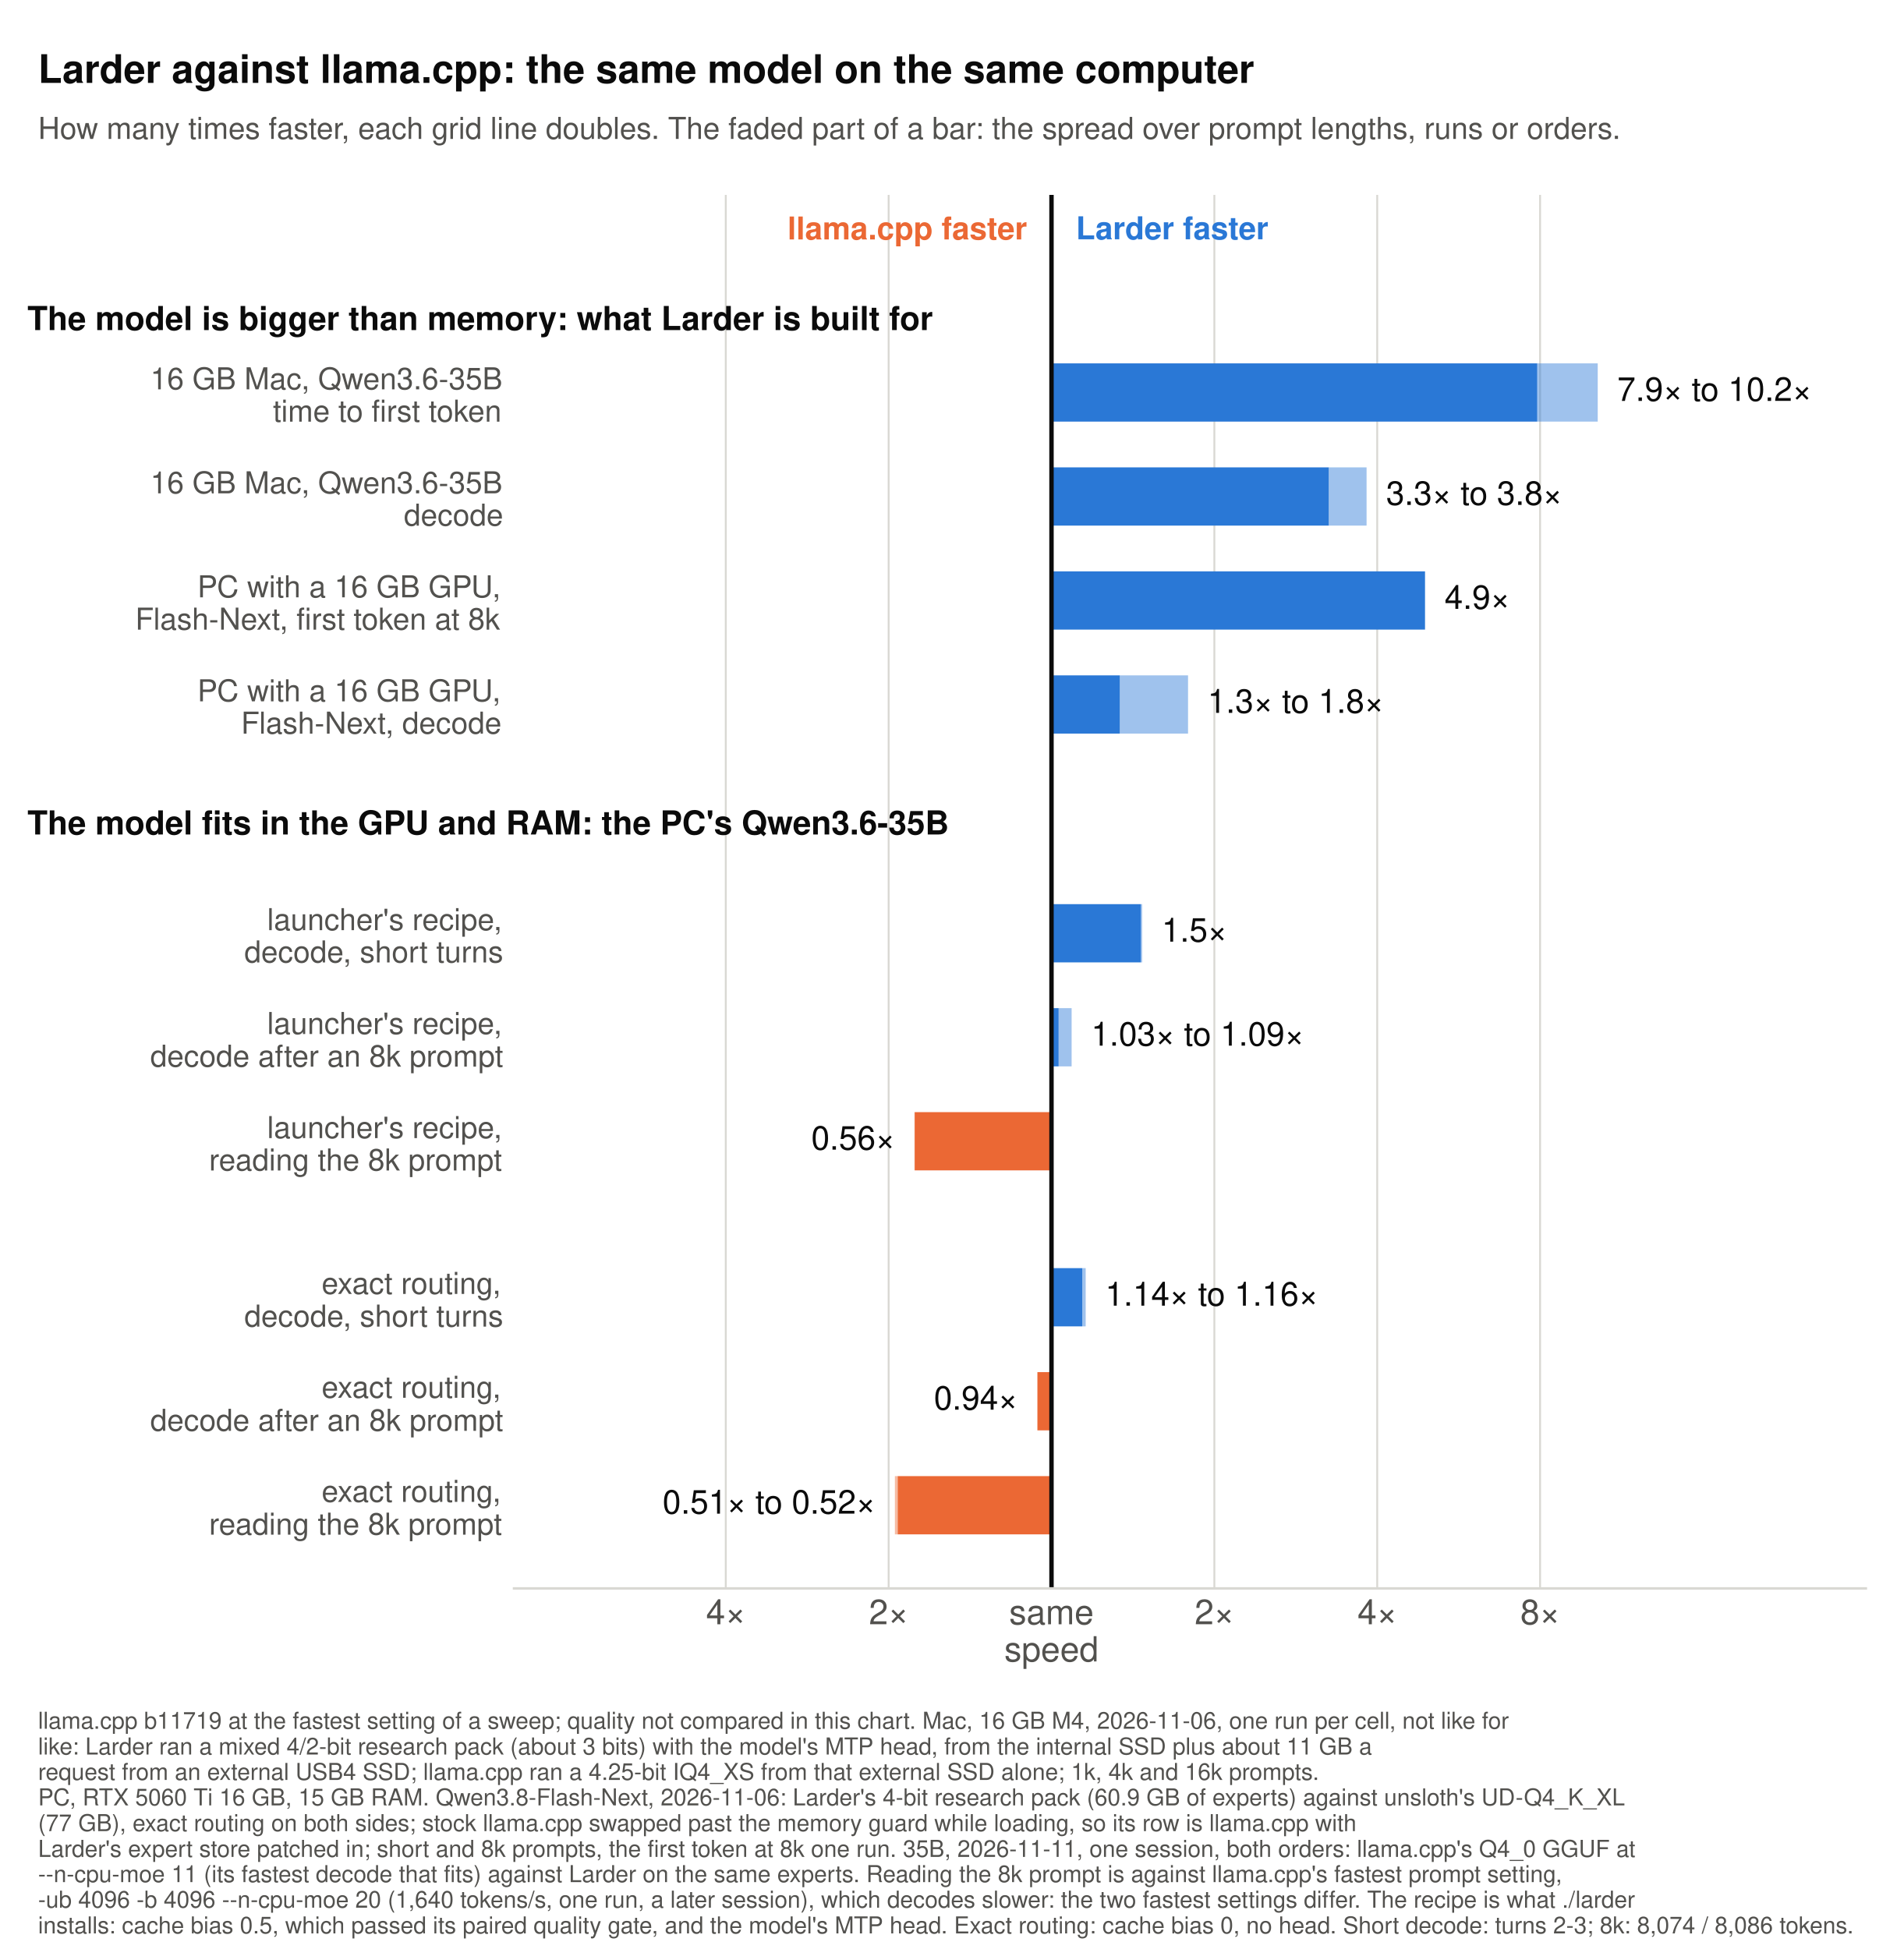
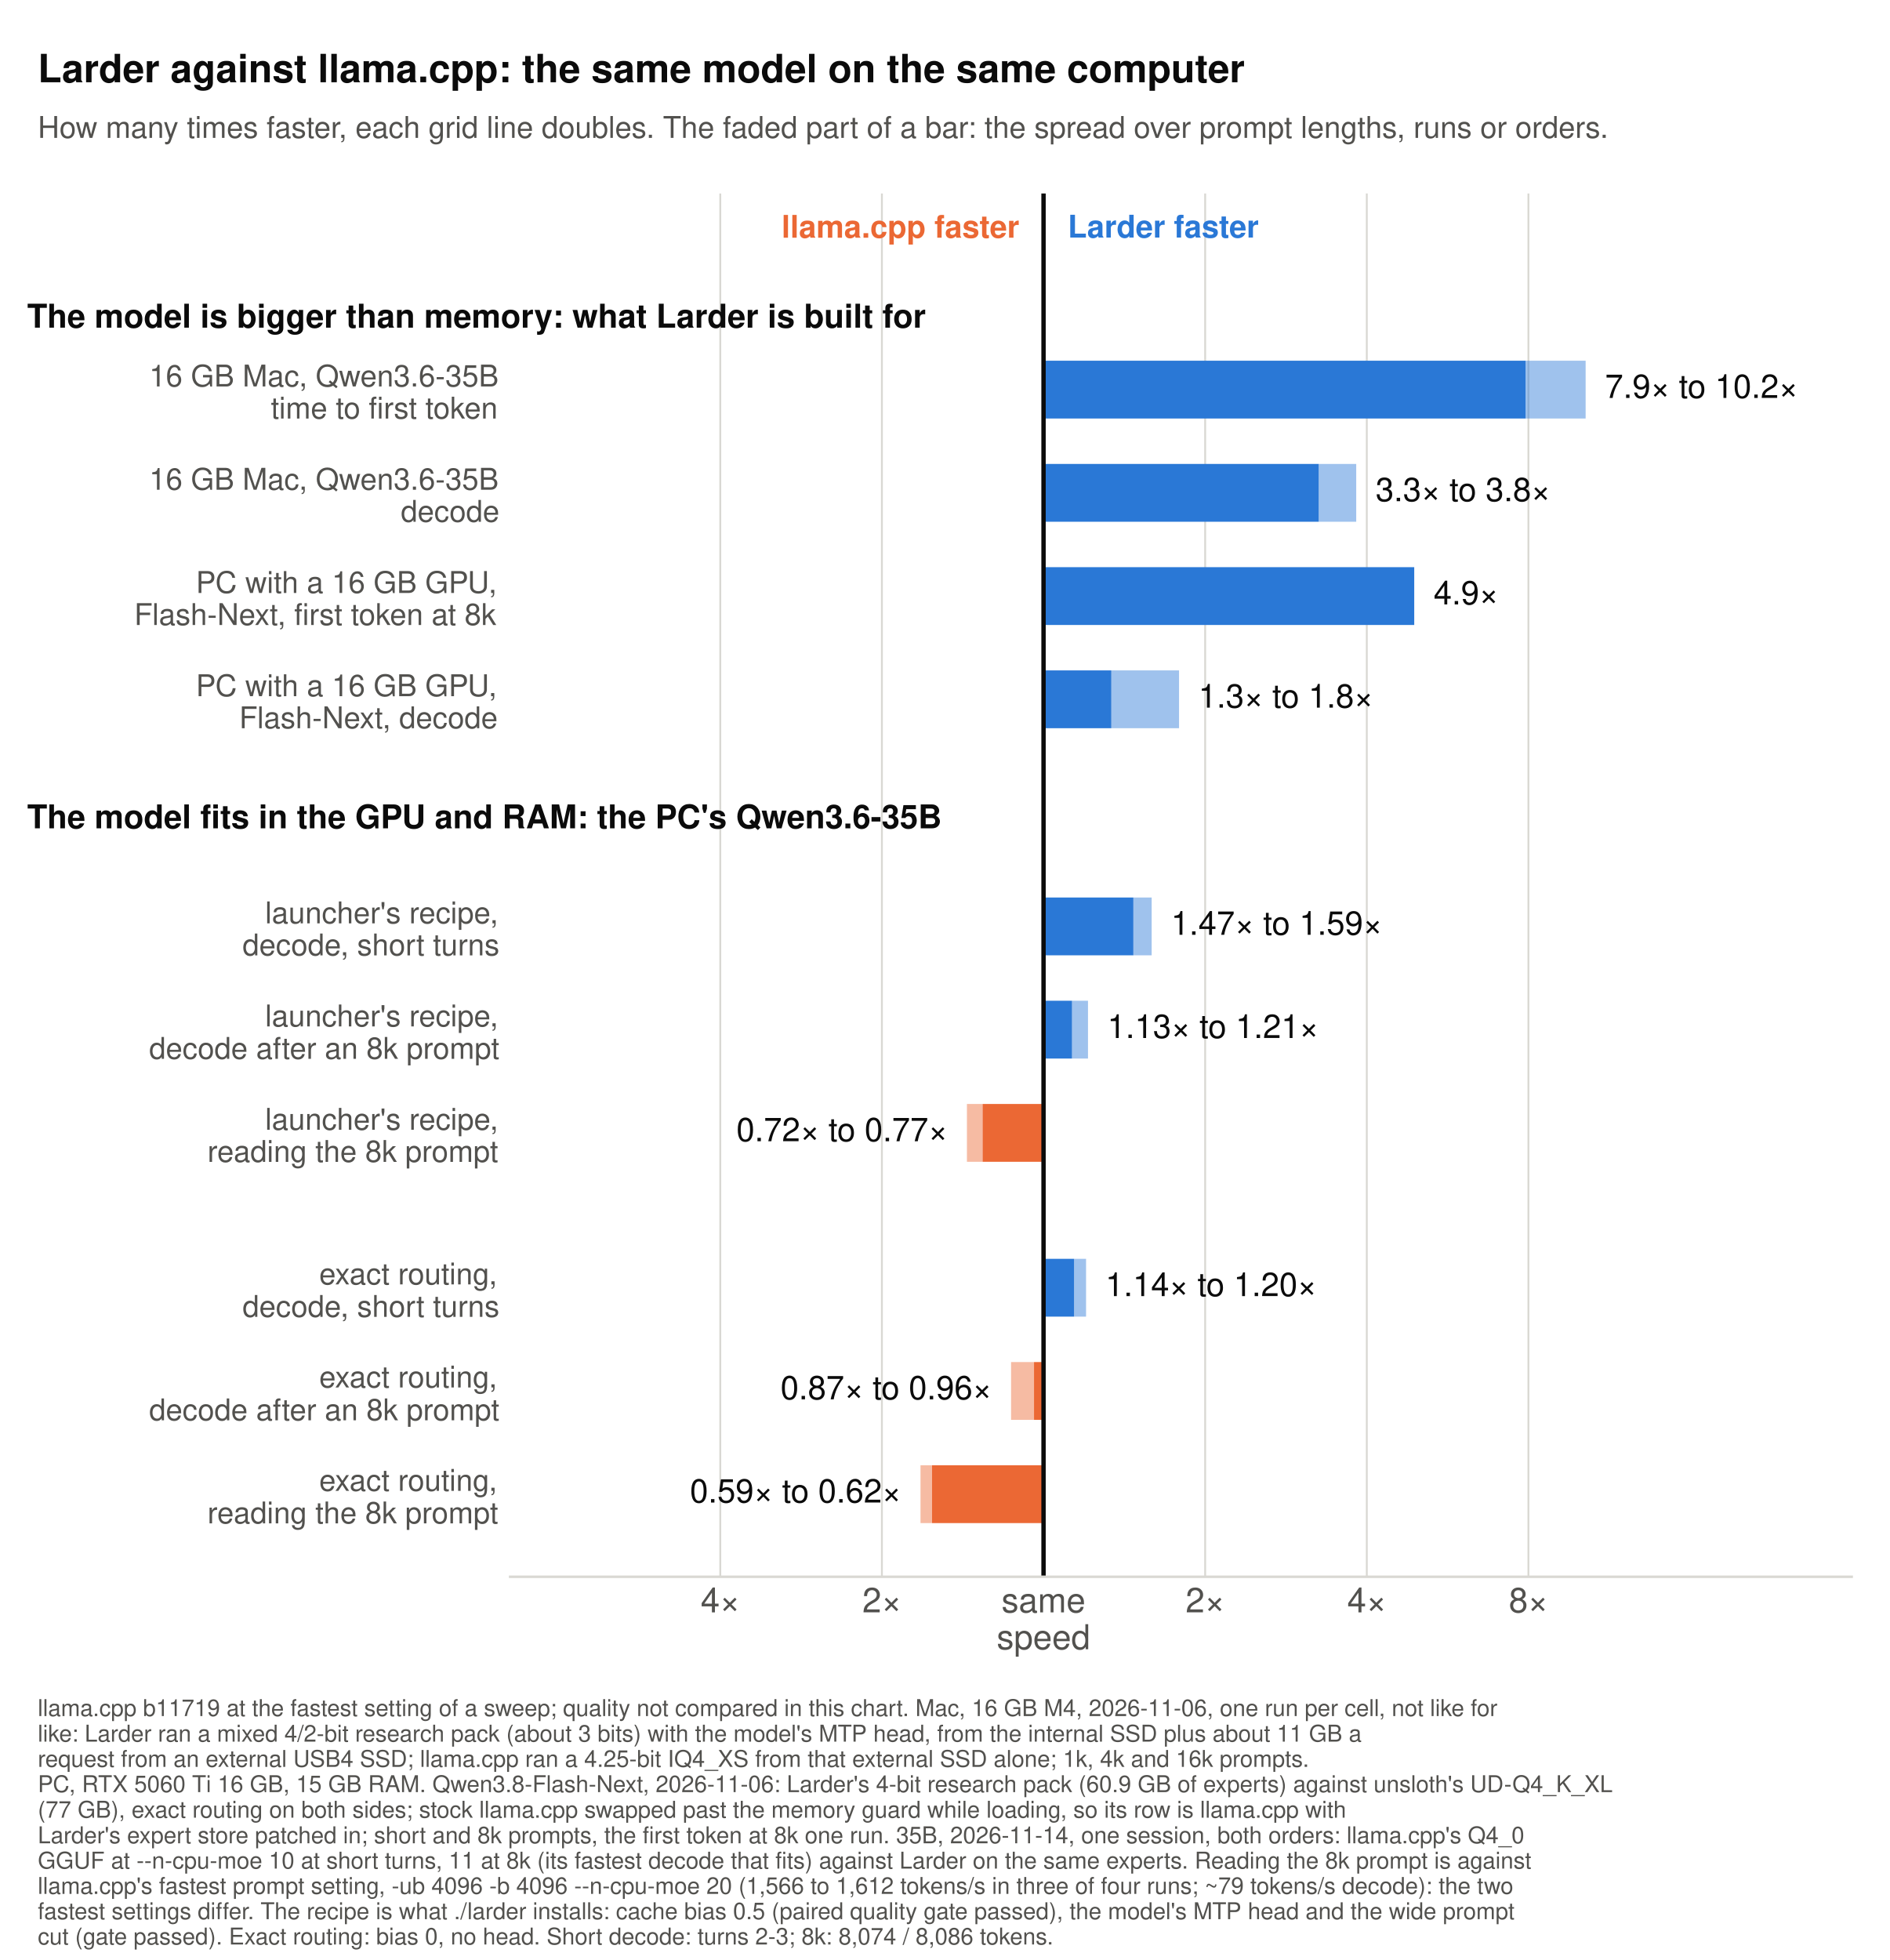
- <svg xmlns="http://www.w3.org/2000/svg" width="604.8pt" height="619.2pt" viewBox="0 0 604.8 619.2" version="1.1">
+ <svg xmlns="http://www.w3.org/2000/svg" width="604.8pt" height="627.3pt" viewBox="0 0 604.8 627.3" version="1.1">
  <defs>
    <style type="text/css">*{stroke-linejoin: round; stroke-linecap: butt}</style>
  </defs>
  <g id="figure_1">
    <g id="patch_1">
      <path d="M 0 619.2  L 604.8 619.2  L 604.8 0  L 0 0  L 0 619.2  z " style="fill: none; opacity: 0" />
    </g>
    <g id="axes_1">
      <g id="patch_2">
        <path d="M 163.296 504.648  L 592.704 504.648  L 592.704 61.92  L 163.296 61.92  L 163.296 504.648  z " style="fill: none" />
      </g>
      <g id="matplotlib.axis_1">
        <g id="xtick_1">
          <g id="line2d_1">
            <path d="M 230.553 504.648  L 230.553 61.92  " clip-path="url(#pb048a3f7c0)" style="fill: none; stroke: #d9d8d3; stroke-width: 0.6; stroke-linecap: square" />
          </g>
          <g id="line2d_2" />
          <g id="text_1">
            <text style="font-size: 11px; font-family: 'Helvetica', 'Arial', 'DejaVu Sans', sans-serif; text-anchor: middle; fill: #52514e" x="230.553" y="516.039" transform="rotate(-0 230.5527 516.0388)">4×</text>
          </g>
        </g>
        <g id="xtick_2">
          <g id="line2d_3">
            <path d="M 282.289 504.648  L 282.289 61.92  " clip-path="url(#pb048a3f7c0)" style="fill: none; stroke: #d9d8d3; stroke-width: 0.6; stroke-linecap: square" />
          </g>
          <g id="line2d_4" />
          <g id="text_2">
            <text style="font-size: 11px; font-family: 'Helvetica', 'Arial', 'DejaVu Sans', sans-serif; text-anchor: middle; fill: #52514e" x="282.289" y="516.039" transform="rotate(-0 282.2886 516.0388)">2×</text>
          </g>
        </g>
        <g id="xtick_3">
          <g id="line2d_5">
            <path d="M 334.024 504.648  L 334.024 61.92  " clip-path="url(#pb048a3f7c0)" style="fill: none; stroke: #d9d8d3; stroke-width: 0.6; stroke-linecap: square" />
          </g>
          <g id="line2d_6" />
          <g id="text_3">
            <text style="font-size: 11px; font-family: 'Helvetica', 'Arial', 'DejaVu Sans', sans-serif; fill: #52514e" transform="translate(320.5761 516.0388)">same</text>
            <text style="font-size: 11px; font-family: 'Helvetica', 'Arial', 'DejaVu Sans', sans-serif; fill: #52514e" transform="translate(319.0404 527.8315)">speed</text>
          </g>
        </g>
        <g id="xtick_4">
          <g id="line2d_7">
            <path d="M 385.76 504.648  L 385.76 61.92  " clip-path="url(#pb048a3f7c0)" style="fill: none; stroke: #d9d8d3; stroke-width: 0.6; stroke-linecap: square" />
          </g>
          <g id="line2d_8" />
          <g id="text_4">
            <text style="font-size: 11px; font-family: 'Helvetica', 'Arial', 'DejaVu Sans', sans-serif; text-anchor: middle; fill: #52514e" x="385.76" y="516.039" transform="rotate(-0 385.7604 516.0388)">2×</text>
          </g>
        </g>
        <g id="xtick_5">
          <g id="line2d_9">
            <path d="M 437.496 504.648  L 437.496 61.92  " clip-path="url(#pb048a3f7c0)" style="fill: none; stroke: #d9d8d3; stroke-width: 0.6; stroke-linecap: square" />
          </g>
          <g id="line2d_10" />
          <g id="text_5">
            <text style="font-size: 11px; font-family: 'Helvetica', 'Arial', 'DejaVu Sans', sans-serif; text-anchor: middle; fill: #52514e" x="437.496" y="516.039" transform="rotate(-0 437.4963 516.0388)">4×</text>
          </g>
        </g>
        <g id="xtick_6">
          <g id="line2d_11">
            <path d="M 489.232 504.648  L 489.232 61.92  " clip-path="url(#pb048a3f7c0)" style="fill: none; stroke: #d9d8d3; stroke-width: 0.6; stroke-linecap: square" />
          </g>
          <g id="line2d_12" />
          <g id="text_6">
            <text style="font-size: 11px; font-family: 'Helvetica', 'Arial', 'DejaVu Sans', sans-serif; text-anchor: middle; fill: #52514e" x="489.232" y="516.039" transform="rotate(-0 489.2322 516.0388)">8×</text>
          </g>
        </g>
      </g>
      <g id="matplotlib.axis_2">
        <g id="ytick_1">
          <g id="line2d_13" />
          <g id="text_7">
            <text style="font-size: 9.6px; font-family: 'Helvetica', 'Arial', 'DejaVu Sans', sans-serif; fill: #52514e" transform="translate(47.7475 123.6944)">16 GB Mac, Qwen3.6-35B</text>
            <text style="font-size: 9.6px; font-family: 'Helvetica', 'Arial', 'DejaVu Sans', sans-serif; fill: #52514e" transform="translate(86.7085 133.9592)">time to first token</text>
          </g>
        </g>
        <g id="ytick_2">
          <g id="line2d_14" />
          <g id="text_8">
            <text style="font-size: 9.6px; font-family: 'Helvetica', 'Arial', 'DejaVu Sans', sans-serif; fill: #52514e" transform="translate(47.7475 156.7338)">16 GB Mac, Qwen3.6-35B</text>
            <text style="font-size: 9.6px; font-family: 'Helvetica', 'Arial', 'DejaVu Sans', sans-serif; fill: #52514e" transform="translate(128.3035 166.9986)">decode</text>
          </g>
        </g>
        <g id="ytick_3">
          <g id="line2d_15" />
          <g id="text_9">
            <text style="font-size: 9.6px; font-family: 'Helvetica', 'Arial', 'DejaVu Sans', sans-serif; fill: #52514e" transform="translate(62.6965 189.7732)">PC with a 16 GB GPU,</text>
            <text style="font-size: 9.6px; font-family: 'Helvetica', 'Arial', 'DejaVu Sans', sans-serif; fill: #52514e" transform="translate(42.9625 200.038)">Flash-Next, first token at 8k</text>
          </g>
        </g>
        <g id="ytick_4">
          <g id="line2d_16" />
          <g id="text_10">
            <text style="font-size: 9.6px; font-family: 'Helvetica', 'Arial', 'DejaVu Sans', sans-serif; fill: #52514e" transform="translate(62.6965 222.8126)">PC with a 16 GB GPU,</text>
            <text style="font-size: 9.6px; font-family: 'Helvetica', 'Arial', 'DejaVu Sans', sans-serif; fill: #52514e" transform="translate(76.561 233.0774)">Flash-Next, decode</text>
          </g>
        </g>
        <g id="ytick_5">
          <g id="line2d_17" />
          <g id="text_11">
            <text style="font-size: 9.6px; font-family: 'Helvetica', 'Arial', 'DejaVu Sans', sans-serif; fill: #52514e" transform="translate(84.862 295.5105)">launcher's recipe,</text>
            <text style="font-size: 9.6px; font-family: 'Helvetica', 'Arial', 'DejaVu Sans', sans-serif; fill: #52514e" transform="translate(77.6215 305.7753)">decode, short turns</text>
          </g>
        </g>
        <g id="ytick_6">
          <g id="line2d_18" />
          <g id="text_12">
            <text style="font-size: 9.6px; font-family: 'Helvetica', 'Arial', 'DejaVu Sans', sans-serif; fill: #52514e" transform="translate(84.862 328.5012)">launcher's recipe,</text>
            <text style="font-size: 9.6px; font-family: 'Helvetica', 'Arial', 'DejaVu Sans', sans-serif; fill: #52514e" transform="translate(47.737 338.883)">decode after an 8k prompt</text>
          </g>
        </g>
        <g id="ytick_7">
          <g id="line2d_19" />
          <g id="text_13">
            <text style="font-size: 9.6px; font-family: 'Helvetica', 'Arial', 'DejaVu Sans', sans-serif; fill: #52514e" transform="translate(84.862 361.5781)">launcher's recipe,</text>
            <text style="font-size: 9.6px; font-family: 'Helvetica', 'Arial', 'DejaVu Sans', sans-serif; fill: #52514e" transform="translate(66.415 371.8699)">reading the 8k prompt</text>
          </g>
        </g>
        <g id="ytick_8">
          <g id="line2d_20" />
          <g id="text_14">
            <text style="font-size: 9.6px; font-family: 'Helvetica', 'Arial', 'DejaVu Sans', sans-serif; fill: #52514e" transform="translate(102.1675 411.0757)">exact routing,</text>
            <text style="font-size: 9.6px; font-family: 'Helvetica', 'Arial', 'DejaVu Sans', sans-serif; fill: #52514e" transform="translate(77.6215 421.4635)">decode, short turns</text>
          </g>
        </g>
        <g id="ytick_9">
          <g id="line2d_21" />
          <g id="text_15">
            <text style="font-size: 9.6px; font-family: 'Helvetica', 'Arial', 'DejaVu Sans', sans-serif; fill: #52514e" transform="translate(102.1675 444.0663)">exact routing,</text>
            <text style="font-size: 9.6px; font-family: 'Helvetica', 'Arial', 'DejaVu Sans', sans-serif; fill: #52514e" transform="translate(47.737 454.5711)">decode after an 8k prompt</text>
          </g>
        </g>
        <g id="ytick_10">
          <g id="line2d_22" />
          <g id="text_16">
            <text style="font-size: 9.6px; font-family: 'Helvetica', 'Arial', 'DejaVu Sans', sans-serif; fill: #52514e" transform="translate(102.1675 477.1432)">exact routing,</text>
            <text style="font-size: 9.6px; font-family: 'Helvetica', 'Arial', 'DejaVu Sans', sans-serif; fill: #52514e" transform="translate(66.415 487.558)">reading the 8k prompt</text>
          </g>
        </g>
      </g>
      <g id="patch_3">
        <path d="M 334.024 133.946  L 488.338 133.946  L 488.338 115.444  L 334.024 115.444  z " clip-path="url(#pb048a3f7c0)" style="fill: #2a78d6" />
      </g>
      <g id="patch_4">
        <path d="M 488.338 133.946  L 507.543 133.946  L 507.543 115.444  L 488.338 115.444  z " clip-path="url(#pb048a3f7c0)" style="fill: #2a78d6; opacity: 0.45" />
      </g>
      <g id="patch_5">
        <path d="M 334.024 166.985  L 422.103 166.985  L 422.103 148.483  L 334.024 148.483  z " clip-path="url(#pb048a3f7c0)" style="fill: #2a78d6" />
      </g>
      <g id="patch_6">
        <path d="M 422.103 166.985  L 434.114 166.985  L 434.114 148.483  L 422.103 148.483  z " clip-path="url(#pb048a3f7c0)" style="fill: #2a78d6; opacity: 0.45" />
      </g>
      <g id="patch_7">
        <path d="M 334.024 200.025  L 452.68 200.025  L 452.68 181.523  L 334.024 181.523  z " clip-path="url(#pb048a3f7c0)" style="fill: #2a78d6" />
      </g>
      <g id="patch_8">
        <path d="M 452.68 200.025  L 452.68 200.025  L 452.68 181.523  L 452.68 181.523  z " clip-path="url(#pb048a3f7c0)" style="fill: #2a78d6; opacity: 0.45" />
      </g>
      <g id="patch_9">
        <path d="M 334.024 233.064  L 355.726 233.064  L 355.726 214.562  L 334.024 214.562  z " clip-path="url(#pb048a3f7c0)" style="fill: #2a78d6" />
      </g>
      <g id="patch_10">
        <path d="M 355.726 233.064  L 377.401 233.064  L 377.401 214.562  L 355.726 214.562  z " clip-path="url(#pb048a3f7c0)" style="fill: #2a78d6; opacity: 0.45" />
      </g>
      <g id="patch_11">
-         <path d="M 334.024 305.751  L 362.412 305.751  L 362.412 287.249  L 334.024 287.249  z " clip-path="url(#pb048a3f7c0)" style="fill: #2a78d6" />
+         <path d="M 334.024 305.751  L 362.78 305.751  L 362.78 287.249  L 334.024 287.249  z " clip-path="url(#pb048a3f7c0)" style="fill: #2a78d6" />
      </g>
      <g id="patch_12">
-         <path d="M 362.412 305.751  L 362.825 305.751  L 362.825 287.249  L 362.412 287.249  z " clip-path="url(#pb048a3f7c0)" style="fill: #2a78d6; opacity: 0.45" />
+         <path d="M 362.78 305.751  L 368.637 305.751  L 368.637 287.249  L 362.78 287.249  z " clip-path="url(#pb048a3f7c0)" style="fill: #2a78d6; opacity: 0.45" />
      </g>
      <g id="patch_13">
-         <path d="M 334.024 338.79  L 336.289 338.79  L 336.289 320.288  L 334.024 320.288  z " clip-path="url(#pb048a3f7c0)" style="fill: #2a78d6" />
+         <path d="M 334.024 338.79  L 343.147 338.79  L 343.147 320.288  L 334.024 320.288  z " clip-path="url(#pb048a3f7c0)" style="fill: #2a78d6" />
      </g>
      <g id="patch_14">
-         <path d="M 336.289 338.79  L 340.417 338.79  L 340.417 320.288  L 336.289 320.288  z " clip-path="url(#pb048a3f7c0)" style="fill: #2a78d6; opacity: 0.45" />
+         <path d="M 343.147 338.79  L 348.252 338.79  L 348.252 320.288  L 343.147 320.288  z " clip-path="url(#pb048a3f7c0)" style="fill: #2a78d6; opacity: 0.45" />
      </g>
      <g id="patch_15">
-         <path d="M 334.024 371.83  L 290.566 371.83  L 290.566 353.328  L 334.024 353.328  z " clip-path="url(#pb048a3f7c0)" style="fill: #eb6834" />
+         <path d="M 334.024 371.83  L 314.516 371.83  L 314.516 353.328  L 334.024 353.328  z " clip-path="url(#pb048a3f7c0)" style="fill: #eb6834" />
      </g>
      <g id="patch_16">
-         <path d="M 290.566 371.83  L 290.484 371.83  L 290.484 353.328  L 290.566 353.328  z " clip-path="url(#pb048a3f7c0)" style="fill: #eb6834; opacity: 0.45" />
+         <path d="M 314.516 371.83  L 309.505 371.83  L 309.505 353.328  L 314.516 353.328  z " clip-path="url(#pb048a3f7c0)" style="fill: #eb6834; opacity: 0.45" />
      </g>
      <g id="patch_17">
-         <path d="M 334.024 421.389  L 343.806 421.389  L 343.806 402.887  L 334.024 402.887  z " clip-path="url(#pb048a3f7c0)" style="fill: #2a78d6" />
+         <path d="M 334.024 421.389  L 343.804 421.389  L 343.804 402.887  L 334.024 402.887  z " clip-path="url(#pb048a3f7c0)" style="fill: #2a78d6" />
      </g>
      <g id="patch_18">
-         <path d="M 343.806 421.389  L 344.885 421.389  L 344.885 402.887  L 343.806 402.887  z " clip-path="url(#pb048a3f7c0)" style="fill: #2a78d6; opacity: 0.45" />
+         <path d="M 343.804 421.389  L 347.633 421.389  L 347.633 402.887  L 343.804 402.887  z " clip-path="url(#pb048a3f7c0)" style="fill: #2a78d6; opacity: 0.45" />
      </g>
      <g id="patch_19">
-         <path d="M 334.024 454.428  L 329.6 454.428  L 329.6 435.926  L 334.024 435.926  z " clip-path="url(#pb048a3f7c0)" style="fill: #eb6834" />
+         <path d="M 334.024 454.428  L 330.978 454.428  L 330.978 435.926  L 334.024 435.926  z " clip-path="url(#pb048a3f7c0)" style="fill: #eb6834" />
      </g>
      <g id="patch_20">
-         <path d="M 329.6 454.428  L 329.442 454.428  L 329.442 435.926  L 329.6 435.926  z " clip-path="url(#pb048a3f7c0)" style="fill: #eb6834; opacity: 0.45" />
+         <path d="M 330.978 454.428  L 323.63 454.428  L 323.63 435.926  L 330.978 435.926  z " clip-path="url(#pb048a3f7c0)" style="fill: #eb6834; opacity: 0.45" />
      </g>
      <g id="patch_21">
-         <path d="M 334.024 487.468  L 285.16 487.468  L 285.16 468.965  L 334.024 468.965  z " clip-path="url(#pb048a3f7c0)" style="fill: #eb6834" />
+         <path d="M 334.024 487.468  L 298.344 487.468  L 298.344 468.965  L 334.024 468.965  z " clip-path="url(#pb048a3f7c0)" style="fill: #eb6834" />
      </g>
      <g id="patch_22">
-         <path d="M 285.16 487.468  L 284.278 487.468  L 284.278 468.965  L 285.16 468.965  z " clip-path="url(#pb048a3f7c0)" style="fill: #eb6834; opacity: 0.45" />
+         <path d="M 298.344 487.468  L 294.642 487.468  L 294.642 468.965  L 298.344 468.965  z " clip-path="url(#pb048a3f7c0)" style="fill: #eb6834; opacity: 0.45" />
      </g>
      <g id="line2d_23">
        <path d="M 334.024 504.648  L 334.024 61.92  " clip-path="url(#pb048a3f7c0)" style="fill: none; stroke: #0b0b0b; stroke-width: 1.4; stroke-linecap: square" />
      </g>
      <g id="patch_23">
        <path d="M 163.296 504.648  L 592.704 504.648  " style="fill: none; stroke: #d9d8d3; stroke-width: 0.8; stroke-linejoin: miter; stroke-linecap: square" />
      </g>
      <g id="text_17">
        <text style="font-size: 10.5px; font-family: 'Helvetica', 'Arial', 'DejaVu Sans', sans-serif; text-anchor: start; fill: #0b0b0b" x="513.751" y="127.367" transform="rotate(-0 513.7514 127.3666)">7.9× to 10.2×</text>
      </g>
      <g id="text_18">
        <text style="font-size: 10.5px; font-family: 'Helvetica', 'Arial', 'DejaVu Sans', sans-serif; text-anchor: start; fill: #0b0b0b" x="440.322" y="160.406" transform="rotate(-0 440.3223 160.406)">3.3× to 3.8×</text>
      </g>
      <g id="text_19">
        <text style="font-size: 10.5px; font-family: 'Helvetica', 'Arial', 'DejaVu Sans', sans-serif; text-anchor: start; fill: #0b0b0b" x="458.888" y="193.445" transform="rotate(-0 458.8883 193.4454)">4.9×</text>
      </g>
      <g id="text_20">
        <text style="font-size: 10.5px; font-family: 'Helvetica', 'Arial', 'DejaVu Sans', sans-serif; text-anchor: start; fill: #0b0b0b" x="383.61" y="226.485" transform="rotate(-0 383.6098 226.4848)">1.3× to 1.8×</text>
      </g>
      <g id="text_21">
-         <text style="font-size: 10.5px; font-family: 'Helvetica', 'Arial', 'DejaVu Sans', sans-serif; text-anchor: start; fill: #0b0b0b" x="369.033" y="299.172" transform="rotate(-0 369.0333 299.1715)">1.5×</text>
+         <text style="font-size: 10.5px; font-family: 'Helvetica', 'Arial', 'DejaVu Sans', sans-serif; text-anchor: start; fill: #0b0b0b" x="374.837" y="299.172" transform="rotate(-0 374.8372 299.1715)">1.47× to 1.59×</text>
      </g>
      <g id="text_22">
-         <text style="font-size: 10.5px; font-family: 'Helvetica', 'Arial', 'DejaVu Sans', sans-serif; text-anchor: start; fill: #0b0b0b" x="346.625" y="332.211" transform="rotate(-0 346.6249 332.2109)">1.03× to 1.09×</text>
+         <text style="font-size: 10.5px; font-family: 'Helvetica', 'Arial', 'DejaVu Sans', sans-serif; text-anchor: start; fill: #0b0b0b" x="354.452" y="332.211" transform="rotate(-0 354.4522 332.2109)">1.13× to 1.21×</text>
      </g>
      <g id="text_23">
-         <text style="font-size: 10.5px; font-family: 'Helvetica', 'Arial', 'DejaVu Sans', sans-serif; text-anchor: end; fill: #0b0b0b" x="284.276" y="365.25" transform="rotate(-0 284.2758 365.2503)">0.56×</text>
+         <text style="font-size: 10.5px; font-family: 'Helvetica', 'Arial', 'DejaVu Sans', sans-serif; text-anchor: end; fill: #0b0b0b" x="303.305" y="365.25" transform="rotate(-0 303.3052 365.2503)">0.72× to 0.77×</text>
      </g>
      <g id="text_24">
-         <text style="font-size: 10.5px; font-family: 'Helvetica', 'Arial', 'DejaVu Sans', sans-serif; text-anchor: start; fill: #0b0b0b" x="351.093" y="414.809" transform="rotate(-0 351.0933 414.8094)">1.14× to 1.16×</text>
+         <text style="font-size: 10.5px; font-family: 'Helvetica', 'Arial', 'DejaVu Sans', sans-serif; text-anchor: start; fill: #0b0b0b" x="353.833" y="414.809" transform="rotate(-0 353.8328 414.8094)">1.14× to 1.20×</text>
      </g>
      <g id="text_25">
-         <text style="font-size: 10.5px; font-family: 'Helvetica', 'Arial', 'DejaVu Sans', sans-serif; text-anchor: end; fill: #0b0b0b" x="323.234" y="447.849" transform="rotate(-0 323.2337 447.8488)">0.94×</text>
+         <text style="font-size: 10.5px; font-family: 'Helvetica', 'Arial', 'DejaVu Sans', sans-serif; text-anchor: end; fill: #0b0b0b" x="317.43" y="447.849" transform="rotate(-0 317.4301 447.8488)">0.87× to 0.96×</text>
      </g>
      <g id="text_26">
-         <text style="font-size: 10.5px; font-family: 'Helvetica', 'Arial', 'DejaVu Sans', sans-serif; text-anchor: end; fill: #0b0b0b" x="278.07" y="480.888" transform="rotate(-0 278.07 480.8882)">0.51× to 0.52×</text>
+         <text style="font-size: 10.5px; font-family: 'Helvetica', 'Arial', 'DejaVu Sans', sans-serif; text-anchor: end; fill: #0b0b0b" x="288.442" y="480.888" transform="rotate(-0 288.4424 480.8882)">0.59× to 0.62×</text>
      </g>
      <g id="text_27">
        <text style="font-weight: 700; font-size: 10px; font-family: 'Helvetica', 'Arial', 'DejaVu Sans', sans-serif; text-anchor: end; fill: #eb6834" x="326.264" y="76.079" transform="rotate(-0 326.2641 76.0791)">llama.cpp faster</text>
      </g>
      <g id="text_28">
        <text style="font-weight: 700; font-size: 10px; font-family: 'Helvetica', 'Arial', 'DejaVu Sans', sans-serif; text-anchor: start; fill: #2a78d6" x="341.785" y="76.028" transform="rotate(-0 341.7849 76.02832)">Larder faster</text>
      </g>
      <g id="text_29">
        <text style="font-weight: 700; font-size: 10.5px; font-family: 'Helvetica', 'Arial', 'DejaVu Sans', sans-serif; text-anchor: start; fill: #0b0b0b" x="8.709" y="104.871" transform="rotate(-0 8.70912 104.8712)">The model is bigger than memory: what Larder is built for</text>
      </g>
      <g id="text_30">
        <text style="font-weight: 700; font-size: 10.5px; font-family: 'Helvetica', 'Arial', 'DejaVu Sans', sans-serif; text-anchor: start; fill: #0b0b0b" x="8.709" y="265.112" transform="rotate(-0 8.70912 265.1123)">The model fits in the GPU and RAM: the PC's Qwen3.6-35B</text>
      </g>
    </g>
    <g id="text_31">
      <text style="font-weight: 700; font-size: 12.5px; font-family: 'Helvetica', 'Arial', 'DejaVu Sans', sans-serif; text-anchor: start; fill: #0b0b0b" x="12.096" y="26.334" transform="rotate(-0 12.096 26.33369)">Larder against llama.cpp: the same model on the same computer</text>
    </g>
    <g id="text_32">
      <text style="font-size: 9.6px; font-family: 'Helvetica', 'Arial', 'DejaVu Sans', sans-serif; text-anchor: start; fill: #52514e" x="12.096" y="44.136" transform="rotate(-0 12.096 44.136)">How many times faster, each grid line doubles. The faded part of a bar: the spread over prompt lengths, runs or orders.</text>
    </g>
    <g id="text_33">
      <text style="font-size: 7.4px; font-family: 'Helvetica', 'Arial', 'DejaVu Sans', sans-serif; fill: #52514e" transform="translate(12.096 549.224)">llama.cpp b11719 at the fastest setting of a sweep; quality not compared in this chart. Mac, 16 GB M4, 2026-11-06, one run per cell, not like for</text>
      <text style="font-size: 7.4px; font-family: 'Helvetica', 'Arial', 'DejaVu Sans', sans-serif; fill: #52514e" transform="translate(12.096 557.4047)">like: Larder ran a mixed 4/2-bit research pack (about 3 bits) with the model's MTP head, from the internal SSD plus about 11 GB a</text>
      <text style="font-size: 7.4px; font-family: 'Helvetica', 'Arial', 'DejaVu Sans', sans-serif; fill: #52514e" transform="translate(12.096 565.4906)">request from an external USB4 SSD; llama.cpp ran a 4.25-bit IQ4_XS from that external SSD alone; 1k, 4k and 16k prompts.</text>
      <text style="font-size: 7.4px; font-family: 'Helvetica', 'Arial', 'DejaVu Sans', sans-serif; fill: #52514e" transform="translate(12.096 573.5765)">PC, RTX 5060 Ti 16 GB, 15 GB RAM. Qwen3.8-Flash-Next, 2026-11-06: Larder's 4-bit research pack (60.9 GB of experts) against unsloth's UD-Q4_K_XL</text>
      <text style="font-size: 7.4px; font-family: 'Helvetica', 'Arial', 'DejaVu Sans', sans-serif; fill: #52514e" transform="translate(12.096 581.7572)">(77 GB), exact routing on both sides; stock llama.cpp swapped past the memory guard while loading, so its row is llama.cpp with</text>
-       <text style="font-size: 7.4px; font-family: 'Helvetica', 'Arial', 'DejaVu Sans', sans-serif; fill: #52514e" transform="translate(12.096 589.9379)">Larder's expert store patched in; short and 8k prompts, the first token at 8k one run. 35B, 2026-11-11, one session, both orders: llama.cpp's Q4_0 GGUF at</text>
-       <text style="font-size: 7.4px; font-family: 'Helvetica', 'Arial', 'DejaVu Sans', sans-serif; fill: #52514e" transform="translate(12.096 597.9544)">--n-cpu-moe 11 (its fastest decode that fits) against Larder on the same experts. Reading the 8k prompt is against llama.cpp's fastest prompt setting,</text>
-       <text style="font-size: 7.4px; font-family: 'Helvetica', 'Arial', 'DejaVu Sans', sans-serif; fill: #52514e" transform="translate(12.096 606.0657)">-ub 4096 -b 4096 --n-cpu-moe 20 (1,640 tokens/s, one run, a later session), which decodes slower: the two fastest settings differ. The recipe is what ./larder</text>
-       <text style="font-size: 7.4px; font-family: 'Helvetica', 'Arial', 'DejaVu Sans', sans-serif; fill: #52514e" transform="translate(12.096 614.2464)">installs: cache bias 0.5, which passed its paired quality gate, and the model's MTP head. Exact routing: cache bias 0, no head. Short decode: turns 2-3; 8k: 8,074 / 8,086 tokens.</text>
+       <text style="font-size: 7.4px; font-family: 'Helvetica', 'Arial', 'DejaVu Sans', sans-serif; fill: #52514e" transform="translate(12.096 589.9379)">Larder's expert store patched in; short and 8k prompts, the first token at 8k one run. 35B, 2026-11-14, one session, both orders: llama.cpp's Q4_0</text>
+       <text style="font-size: 7.4px; font-family: 'Helvetica', 'Arial', 'DejaVu Sans', sans-serif; fill: #52514e" transform="translate(12.096 598.0379)">GGUF at --n-cpu-moe 10 at short turns, 11 at 8k (its fastest decode that fits) against Larder on the same experts. Reading the 8k prompt is against</text>
+       <text style="font-size: 7.4px; font-family: 'Helvetica', 'Arial', 'DejaVu Sans', sans-serif; fill: #52514e" transform="translate(12.096 606.1379)">llama.cpp's fastest prompt setting, -ub 4096 -b 4096 --n-cpu-moe 20 (1,566 to 1,612 tokens/s in three of four runs; ~79 tokens/s decode): the two</text>
+       <text style="font-size: 7.4px; font-family: 'Helvetica', 'Arial', 'DejaVu Sans', sans-serif; fill: #52514e" transform="translate(12.096 614.2379)">fastest settings differ. The recipe is what ./larder installs: cache bias 0.5 (paired quality gate passed), the model's MTP head and the wide prompt</text>
+       <text style="font-size: 7.4px; font-family: 'Helvetica', 'Arial', 'DejaVu Sans', sans-serif; fill: #52514e" transform="translate(12.096 622.3379)">cut (gate passed). Exact routing: bias 0, no head. Short decode: turns 2-3; 8k: 8,074 / 8,086 tokens.</text>
    </g>
  </g>
  <defs>
    <clipPath id="pb048a3f7c0">
      <rect x="163.296" y="61.92" width="429.408" height="442.728" />
    </clipPath>
  </defs>
</svg>
